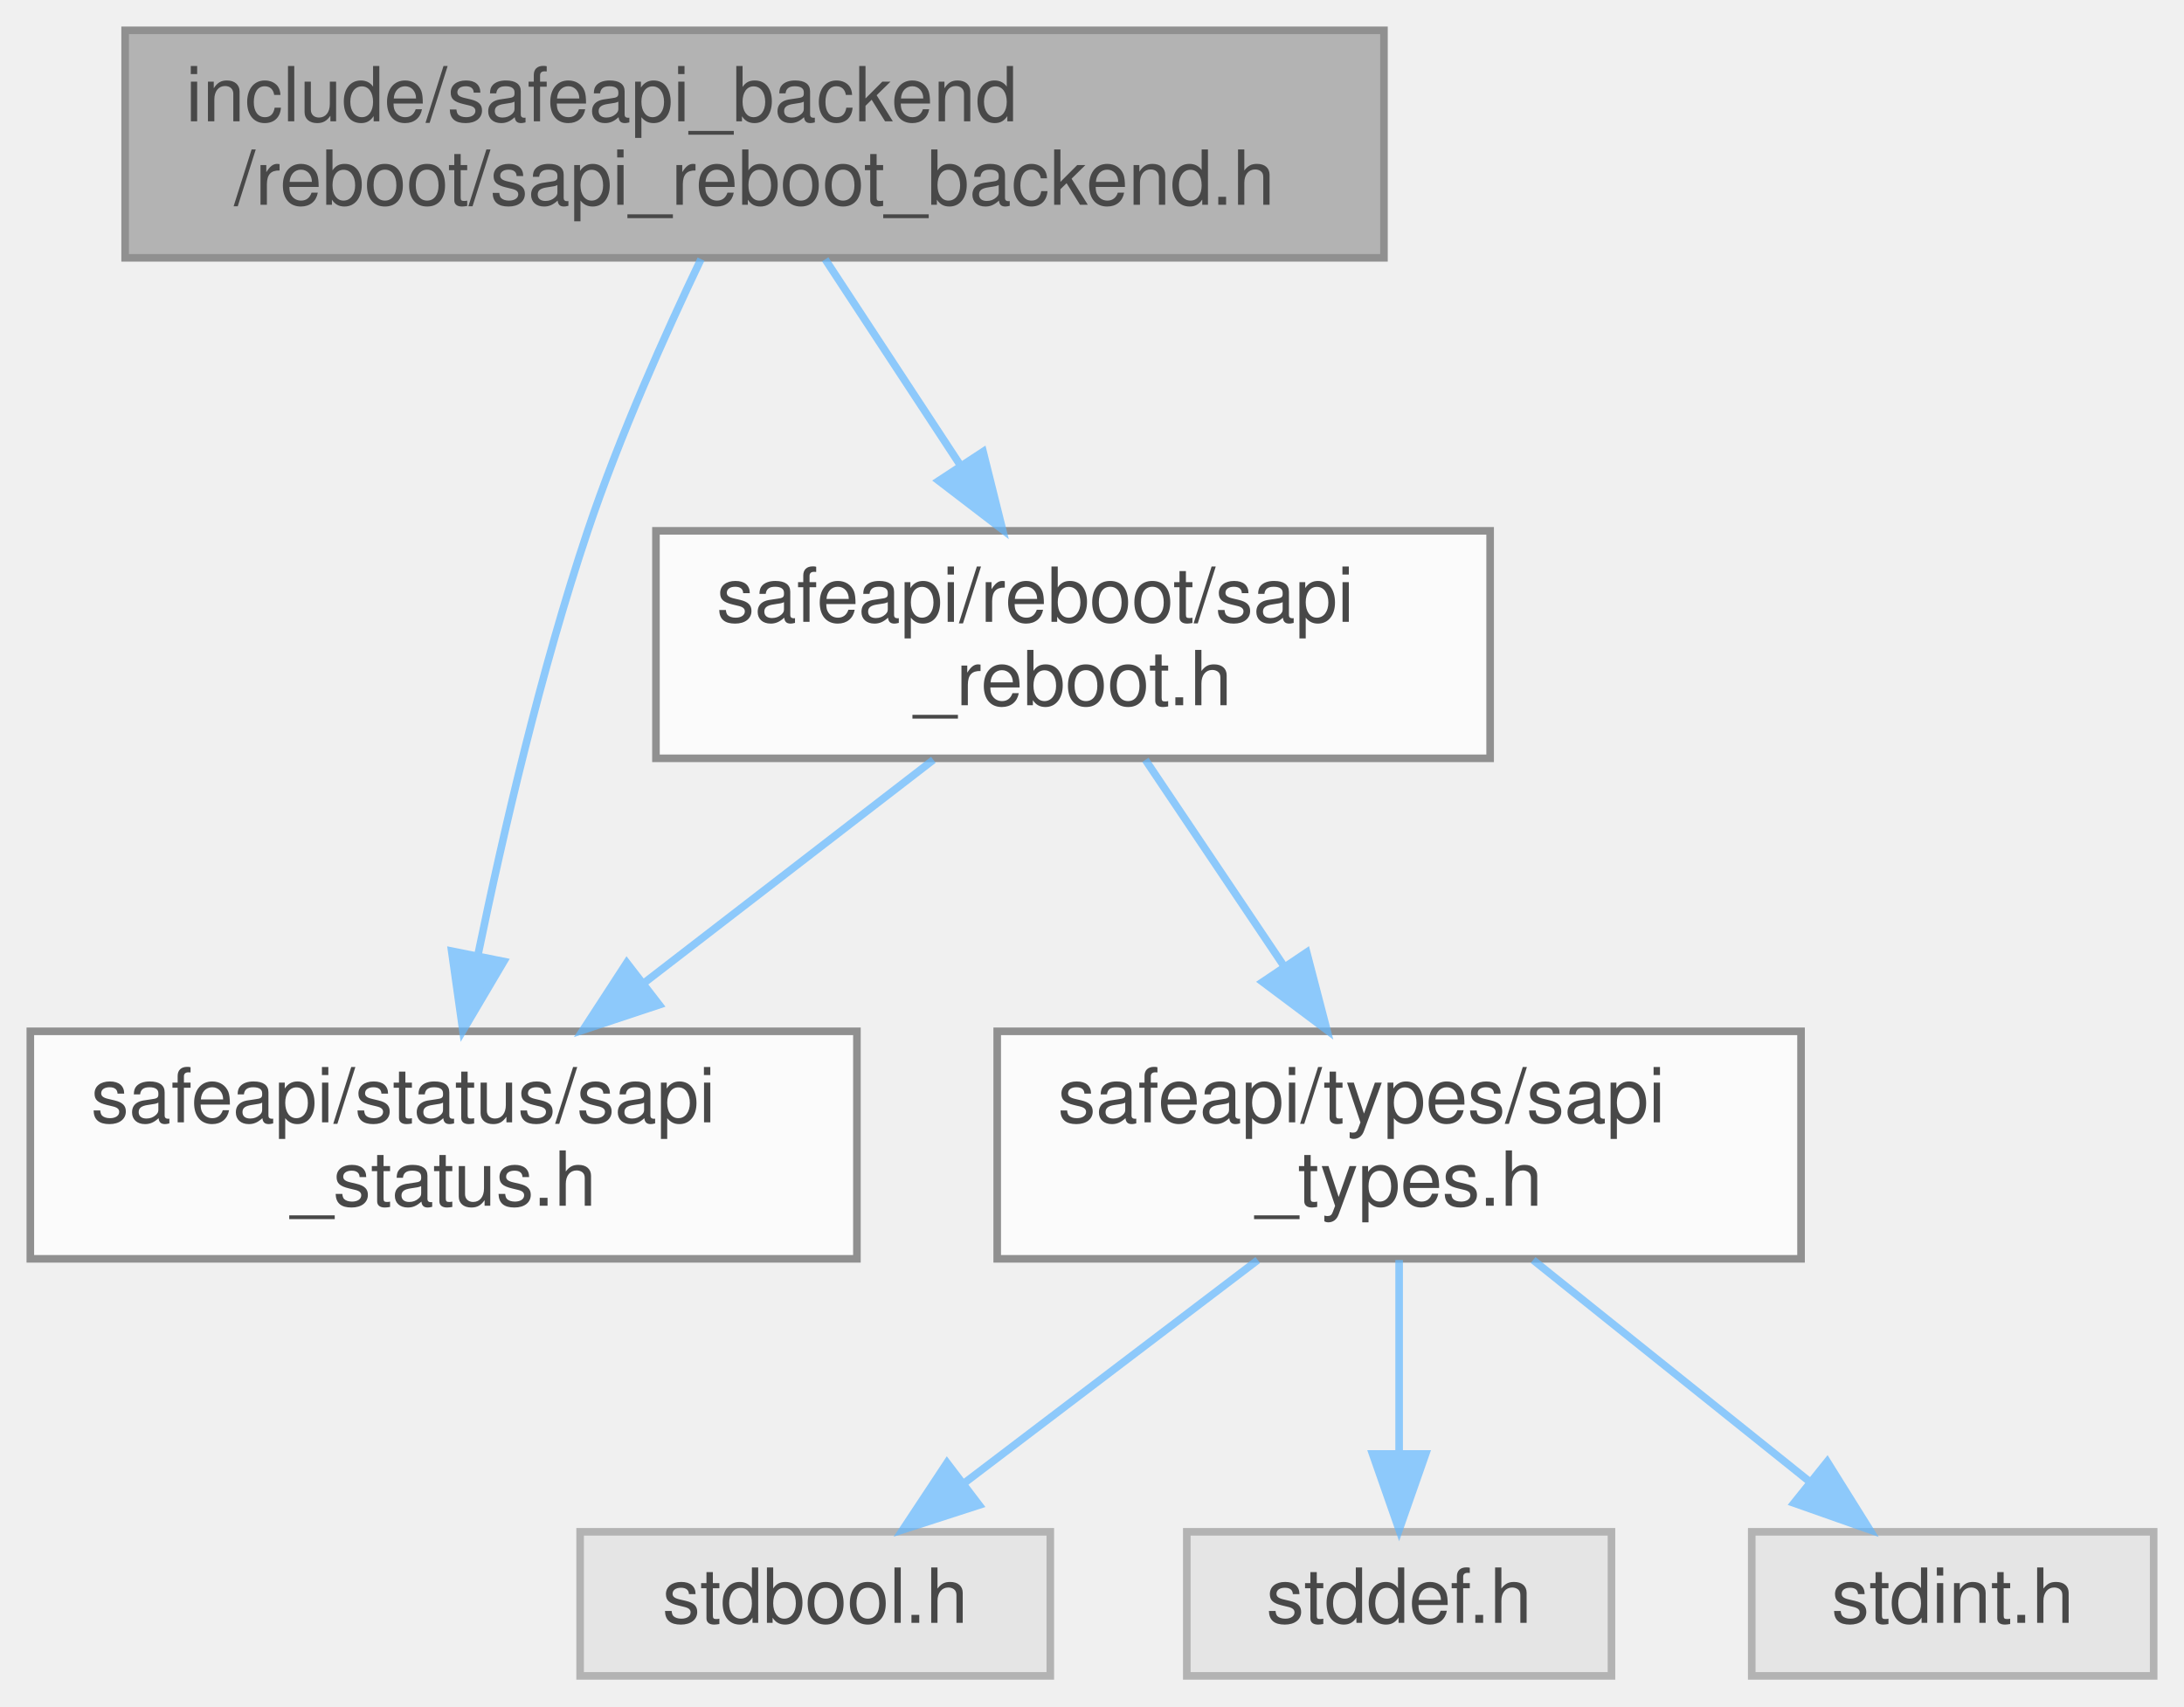
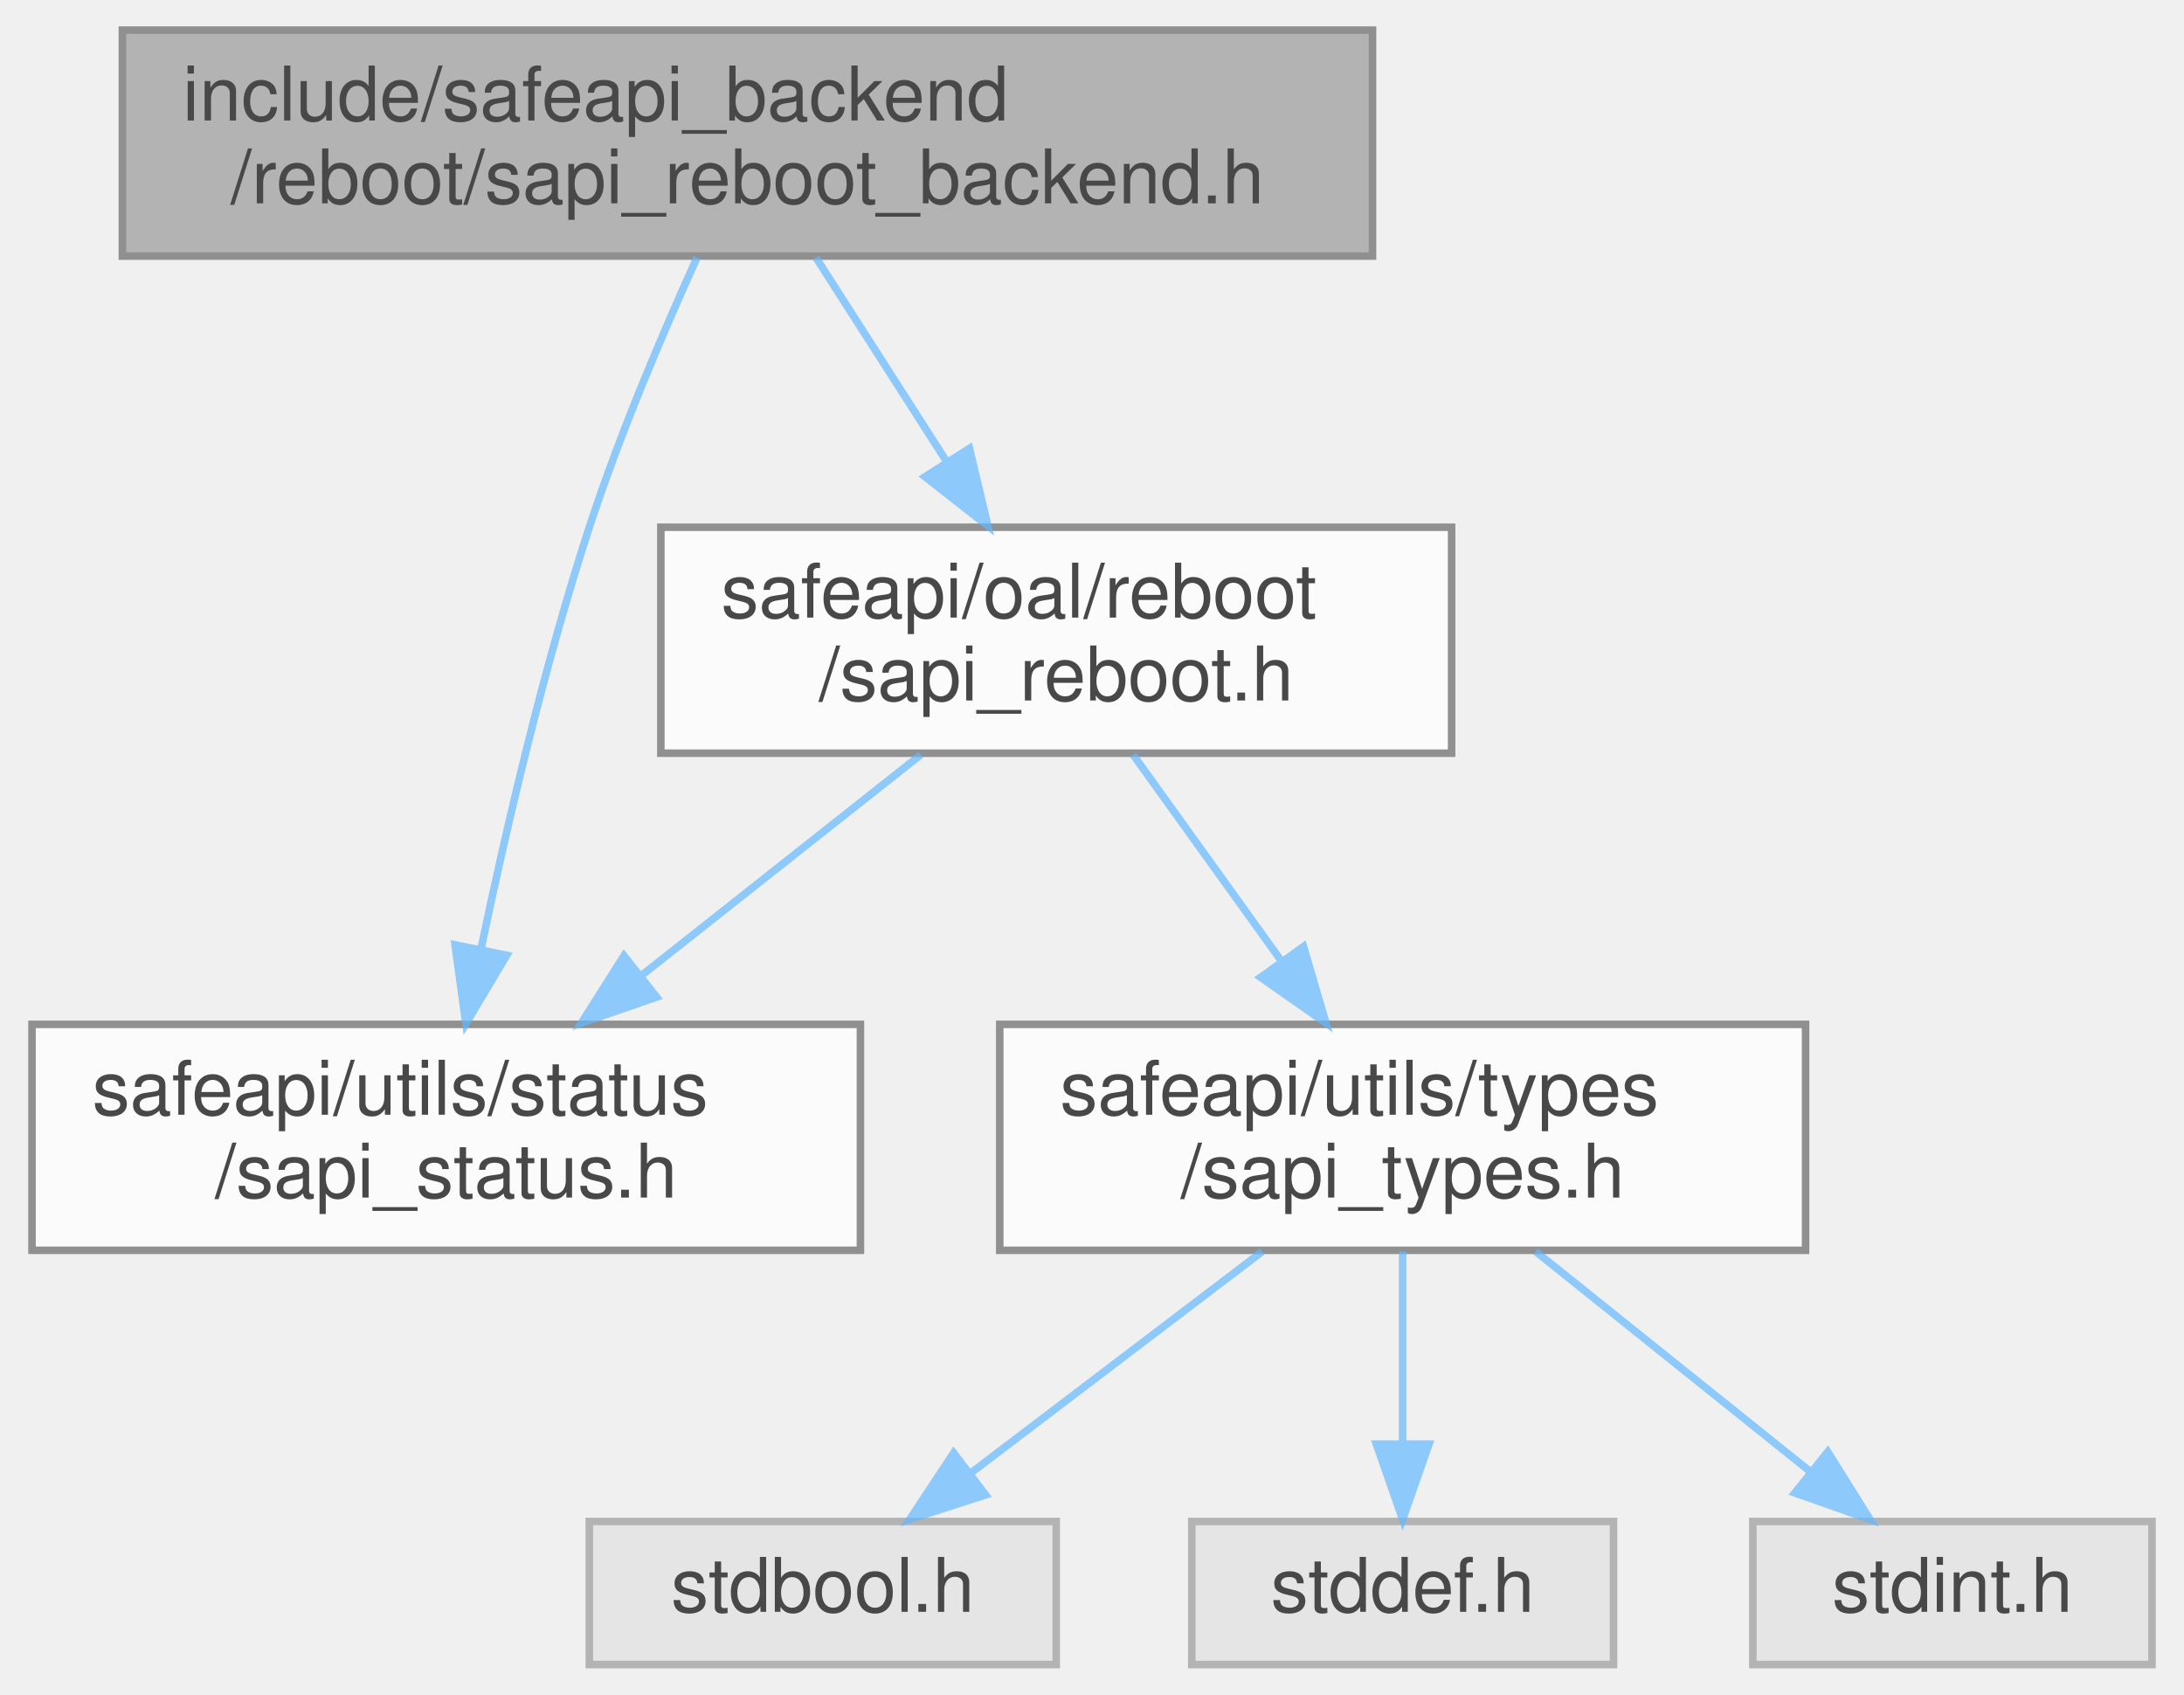
- <svg xmlns="http://www.w3.org/2000/svg" xmlns:xlink="http://www.w3.org/1999/xlink" width="288pt" height="225pt" viewBox="0.00 0.00 288.00 225.00">
+ <svg xmlns="http://www.w3.org/2000/svg" xmlns:xlink="http://www.w3.org/1999/xlink" width="290pt" height="225pt" viewBox="0.00 0.00 289.50 225.00">
  <svg id="main" version="1.1" xml:space="preserve">
    <style type="text/css">
.node, .edge {opacity: 0.7;}
.node.selected, .edge.selected {opacity: 1;}
.edge:hover path { stroke: red; }
.edge:hover polygon { stroke: red; fill: red; }
</style>
    <svg id="graph" class="graph">
      <g id="graph0" class="graph" transform="scale(1 1) rotate(0) translate(4 221)">
        <g id="Node000001" class="node">
          <g id="a_Node000001">
            <a xlink:title="OS-backend adaptation surface for the Controlled Reboot service (ADR-004 section 3,...">
-               <polygon fill="#999999" stroke="#666666" points="178.5,-217 12.5,-217 12.5,-187 178.5,-187 178.5,-217" />
-               <text text-anchor="start" x="20.5" y="-205" font-family="Helvetica,sans-Serif" font-size="10.00">include/safeapi_backend</text>
-               <text text-anchor="middle" x="95.5" y="-194" font-family="Helvetica,sans-Serif" font-size="10.00">/reboot/sapi_reboot_backend.h</text>
+               <polygon fill="#999999" stroke="#666666" points="178,-217 12,-217 12,-187 178,-187 178,-217" />
+               <text text-anchor="start" x="20" y="-205" font-family="Helvetica,sans-Serif" font-size="10.00">include/safeapi_backend</text>
+               <text text-anchor="middle" x="95" y="-194" font-family="Helvetica,sans-Serif" font-size="10.00">/reboot/sapi_reboot_backend.h</text>
            </a>
          </g>
        </g>
        <g id="Node000002" class="node">
          <g id="a_Node000002">
            <a xlink:href="sapi__reboot_8h.html" target="_top" xlink:title="OS Abstraction Layer - Controlled reboot service (ADR-004 section 3).">
-               <polygon fill="white" stroke="#666666" points="192.5,-151 82.5,-151 82.5,-121 192.5,-121 192.5,-151" />
-               <text text-anchor="start" x="90.5" y="-139" font-family="Helvetica,sans-Serif" font-size="10.00">safeapi/reboot/sapi</text>
-               <text text-anchor="middle" x="137.5" y="-128" font-family="Helvetica,sans-Serif" font-size="10.00">_reboot.h</text>
+               <polygon fill="white" stroke="#666666" points="188.5,-151 83.5,-151 83.5,-121 188.5,-121 188.5,-151" />
+               <text text-anchor="start" x="91.5" y="-139" font-family="Helvetica,sans-Serif" font-size="10.00">safeapi/oal/reboot</text>
+               <text text-anchor="middle" x="136" y="-128" font-family="Helvetica,sans-Serif" font-size="10.00">/sapi_reboot.h</text>
            </a>
          </g>
        </g>
        <g id="edge1_Node000001_Node000002" class="edge">
          <g id="a_edge1_Node000001_Node000002">
            <a xlink:title=" ">
-               <path fill="none" stroke="#63b8ff" d="M104.82,-186.8C110.04,-178.84 116.67,-168.74 122.6,-159.71" />
-               <polygon fill="#63b8ff" stroke="#63b8ff" points="125.64,-161.44 128.2,-151.16 119.79,-157.6 125.64,-161.44" />
+               <path fill="none" stroke="#63b8ff" d="M104.1,-186.8C109.2,-178.84 115.67,-168.74 121.45,-159.71" />
+               <polygon fill="#63b8ff" stroke="#63b8ff" points="124.48,-161.47 126.93,-151.16 118.58,-157.7 124.48,-161.47" />
            </a>
          </g>
        </g>
        <g id="Node000003" class="node">
          <g id="a_Node000003">
            <a xlink:href="sapi__status_8h.html" target="_top" xlink:title="Common status/error codes returned by every Safe API Framework function. Shared across all OS Abstrac...">
-               <polygon fill="white" stroke="#666666" points="109,-85 0,-85 0,-55 109,-55 109,-85" />
-               <text text-anchor="start" x="8" y="-73" font-family="Helvetica,sans-Serif" font-size="10.00">safeapi/status/sapi</text>
-               <text text-anchor="middle" x="54.5" y="-62" font-family="Helvetica,sans-Serif" font-size="10.00">_status.h</text>
+               <polygon fill="white" stroke="#666666" points="110,-85 0,-85 0,-55 110,-55 110,-85" />
+               <text text-anchor="start" x="8" y="-73" font-family="Helvetica,sans-Serif" font-size="10.00">safeapi/utils/status</text>
+               <text text-anchor="middle" x="55" y="-62" font-family="Helvetica,sans-Serif" font-size="10.00">/sapi_status.h</text>
            </a>
          </g>
        </g>
        <g id="edge7_Node000001_Node000003" class="edge">
          <g id="a_edge7_Node000001_Node000003">
            <a xlink:title=" ">
-               <path fill="none" stroke="#63b8ff" d="M88.44,-186.83C83.73,-176.97 77.66,-163.41 73.5,-151 67.34,-132.64 62.37,-111.27 59.06,-95.23" />
-               <polygon fill="#63b8ff" stroke="#63b8ff" points="62.43,-94.21 57.04,-85.09 55.56,-95.58 62.43,-94.21" />
+               <path fill="none" stroke="#63b8ff" d="M88.3,-186.8C83.82,-176.92 78.03,-163.35 74,-151 67.99,-132.59 63.01,-111.22 59.66,-95.2" />
+               <polygon fill="#63b8ff" stroke="#63b8ff" points="63.03,-94.17 57.61,-85.07 56.17,-95.56 63.03,-94.17" />
            </a>
          </g>
        </g>
        <g id="edge2_Node000002_Node000003" class="edge">
          <g id="a_edge2_Node000002_Node000003">
            <a xlink:title=" ">
-               <path fill="none" stroke="#63b8ff" d="M119.08,-120.8C107.9,-112.18 93.45,-101.04 81.06,-91.48" />
-               <polygon fill="#63b8ff" stroke="#63b8ff" points="82.93,-88.5 72.87,-85.16 78.65,-94.04 82.93,-88.5" />
+               <path fill="none" stroke="#63b8ff" d="M118.02,-120.8C107.12,-112.18 93.02,-101.04 80.92,-91.48" />
+               <polygon fill="#63b8ff" stroke="#63b8ff" points="82.94,-88.62 72.93,-85.16 78.6,-94.11 82.94,-88.62" />
            </a>
          </g>
        </g>
        <g id="Node000004" class="node">
          <g id="a_Node000004">
            <a xlink:href="sapi__types_8h.html" target="_top" xlink:title="Common fixed-width types and the caller-owned-storage handle pattern used by every OAL service (see A...">
-               <polygon fill="white" stroke="#666666" points="233.5,-85 127.5,-85 127.5,-55 233.5,-55 233.5,-85" />
-               <text text-anchor="start" x="135.5" y="-73" font-family="Helvetica,sans-Serif" font-size="10.00">safeapi/types/sapi</text>
-               <text text-anchor="middle" x="180.5" y="-62" font-family="Helvetica,sans-Serif" font-size="10.00">_types.h</text>
+               <polygon fill="white" stroke="#666666" points="235.5,-85 128.5,-85 128.5,-55 235.5,-55 235.5,-85" />
+               <text text-anchor="start" x="136.5" y="-73" font-family="Helvetica,sans-Serif" font-size="10.00">safeapi/utils/types</text>
+               <text text-anchor="middle" x="182" y="-62" font-family="Helvetica,sans-Serif" font-size="10.00">/sapi_types.h</text>
            </a>
          </g>
        </g>
        <g id="edge3_Node000002_Node000004" class="edge">
          <g id="a_edge3_Node000002_Node000004">
            <a xlink:title=" ">
-               <path fill="none" stroke="#63b8ff" d="M147.04,-120.8C152.39,-112.84 159.18,-102.74 165.24,-93.71" />
-               <polygon fill="#63b8ff" stroke="#63b8ff" points="168.31,-95.42 170.98,-85.16 162.5,-91.51 168.31,-95.42" />
+               <path fill="none" stroke="#63b8ff" d="M146.21,-120.8C151.99,-112.76 159.34,-102.53 165.88,-93.43" />
+               <polygon fill="#63b8ff" stroke="#63b8ff" points="168.83,-95.33 171.82,-85.16 163.14,-91.24 168.83,-95.33" />
            </a>
          </g>
        </g>
        <g id="Node000005" class="node">
          <g id="a_Node000005">
            <a xlink:title=" ">
-               <polygon fill="#e0e0e0" stroke="#999999" points="134.5,-19 72.5,-19 72.5,0 134.5,0 134.5,-19" />
-               <text text-anchor="middle" x="103.5" y="-7" font-family="Helvetica,sans-Serif" font-size="10.00">stdbool.h</text>
+               <polygon fill="#e0e0e0" stroke="#999999" points="136,-19 74,-19 74,0 136,0 136,-19" />
+               <text text-anchor="middle" x="105" y="-7" font-family="Helvetica,sans-Serif" font-size="10.00">stdbool.h</text>
            </a>
          </g>
        </g>
        <g id="edge4_Node000004_Node000005" class="edge">
          <g id="a_edge4_Node000004_Node000005">
            <a xlink:title=" ">
-               <path fill="none" stroke="#63b8ff" d="M161.86,-54.84C150.11,-45.91 134.97,-34.41 123.05,-25.35" />
-               <polygon fill="#63b8ff" stroke="#63b8ff" points="125.12,-22.53 115.04,-19.27 120.88,-28.1 125.12,-22.53" />
+               <path fill="none" stroke="#63b8ff" d="M163.36,-54.84C151.61,-45.91 136.47,-34.41 124.55,-25.35" />
+               <polygon fill="#63b8ff" stroke="#63b8ff" points="126.62,-22.53 116.54,-19.27 122.38,-28.1 126.62,-22.53" />
            </a>
          </g>
        </g>
        <g id="Node000006" class="node">
          <g id="a_Node000006">
            <a xlink:title=" ">
-               <polygon fill="#e0e0e0" stroke="#999999" points="208.5,-19 152.5,-19 152.5,0 208.5,0 208.5,-19" />
-               <text text-anchor="middle" x="180.5" y="-7" font-family="Helvetica,sans-Serif" font-size="10.00">stddef.h</text>
+               <polygon fill="#e0e0e0" stroke="#999999" points="210,-19 154,-19 154,0 210,0 210,-19" />
+               <text text-anchor="middle" x="182" y="-7" font-family="Helvetica,sans-Serif" font-size="10.00">stddef.h</text>
            </a>
          </g>
        </g>
        <g id="edge5_Node000004_Node000006" class="edge">
          <g id="a_edge5_Node000004_Node000006">
            <a xlink:title=" ">
-               <path fill="none" stroke="#63b8ff" d="M180.5,-54.84C180.5,-47.21 180.5,-37.7 180.5,-29.45" />
-               <polygon fill="#63b8ff" stroke="#63b8ff" points="184,-29.27 180.5,-19.27 177,-29.27 184,-29.27" />
+               <path fill="none" stroke="#63b8ff" d="M182,-54.84C182,-47.21 182,-37.7 182,-29.45" />
+               <polygon fill="#63b8ff" stroke="#63b8ff" points="185.5,-29.27 182,-19.27 178.5,-29.27 185.5,-29.27" />
            </a>
          </g>
        </g>
        <g id="Node000007" class="node">
          <g id="a_Node000007">
            <a xlink:title=" ">
-               <polygon fill="#e0e0e0" stroke="#999999" points="280,-19 227,-19 227,0 280,0 280,-19" />
-               <text text-anchor="middle" x="253.5" y="-7" font-family="Helvetica,sans-Serif" font-size="10.00">stdint.h</text>
+               <polygon fill="#e0e0e0" stroke="#999999" points="281.5,-19 228.5,-19 228.5,0 281.5,0 281.5,-19" />
+               <text text-anchor="middle" x="255" y="-7" font-family="Helvetica,sans-Serif" font-size="10.00">stdint.h</text>
            </a>
          </g>
        </g>
        <g id="edge6_Node000004_Node000007" class="edge">
          <g id="a_edge6_Node000004_Node000007">
            <a xlink:title=" ">
-               <path fill="none" stroke="#63b8ff" d="M198.17,-54.84C209.2,-46 223.39,-34.63 234.63,-25.62" />
-               <polygon fill="#63b8ff" stroke="#63b8ff" points="236.95,-28.25 242.56,-19.27 232.57,-22.79 236.95,-28.25" />
+               <path fill="none" stroke="#63b8ff" d="M199.67,-54.84C210.7,-46 224.89,-34.63 236.13,-25.62" />
+               <polygon fill="#63b8ff" stroke="#63b8ff" points="238.45,-28.25 244.06,-19.27 234.07,-22.79 238.45,-28.25" />
            </a>
          </g>
        </g>
      </g>
    </svg>
  </svg>
  <style type="text/css">

[data-mouse-over-selected='false'] { opacity: 0.7; }
[data-mouse-over-selected='true']  { opacity: 1.0; }

</style>
</svg>
